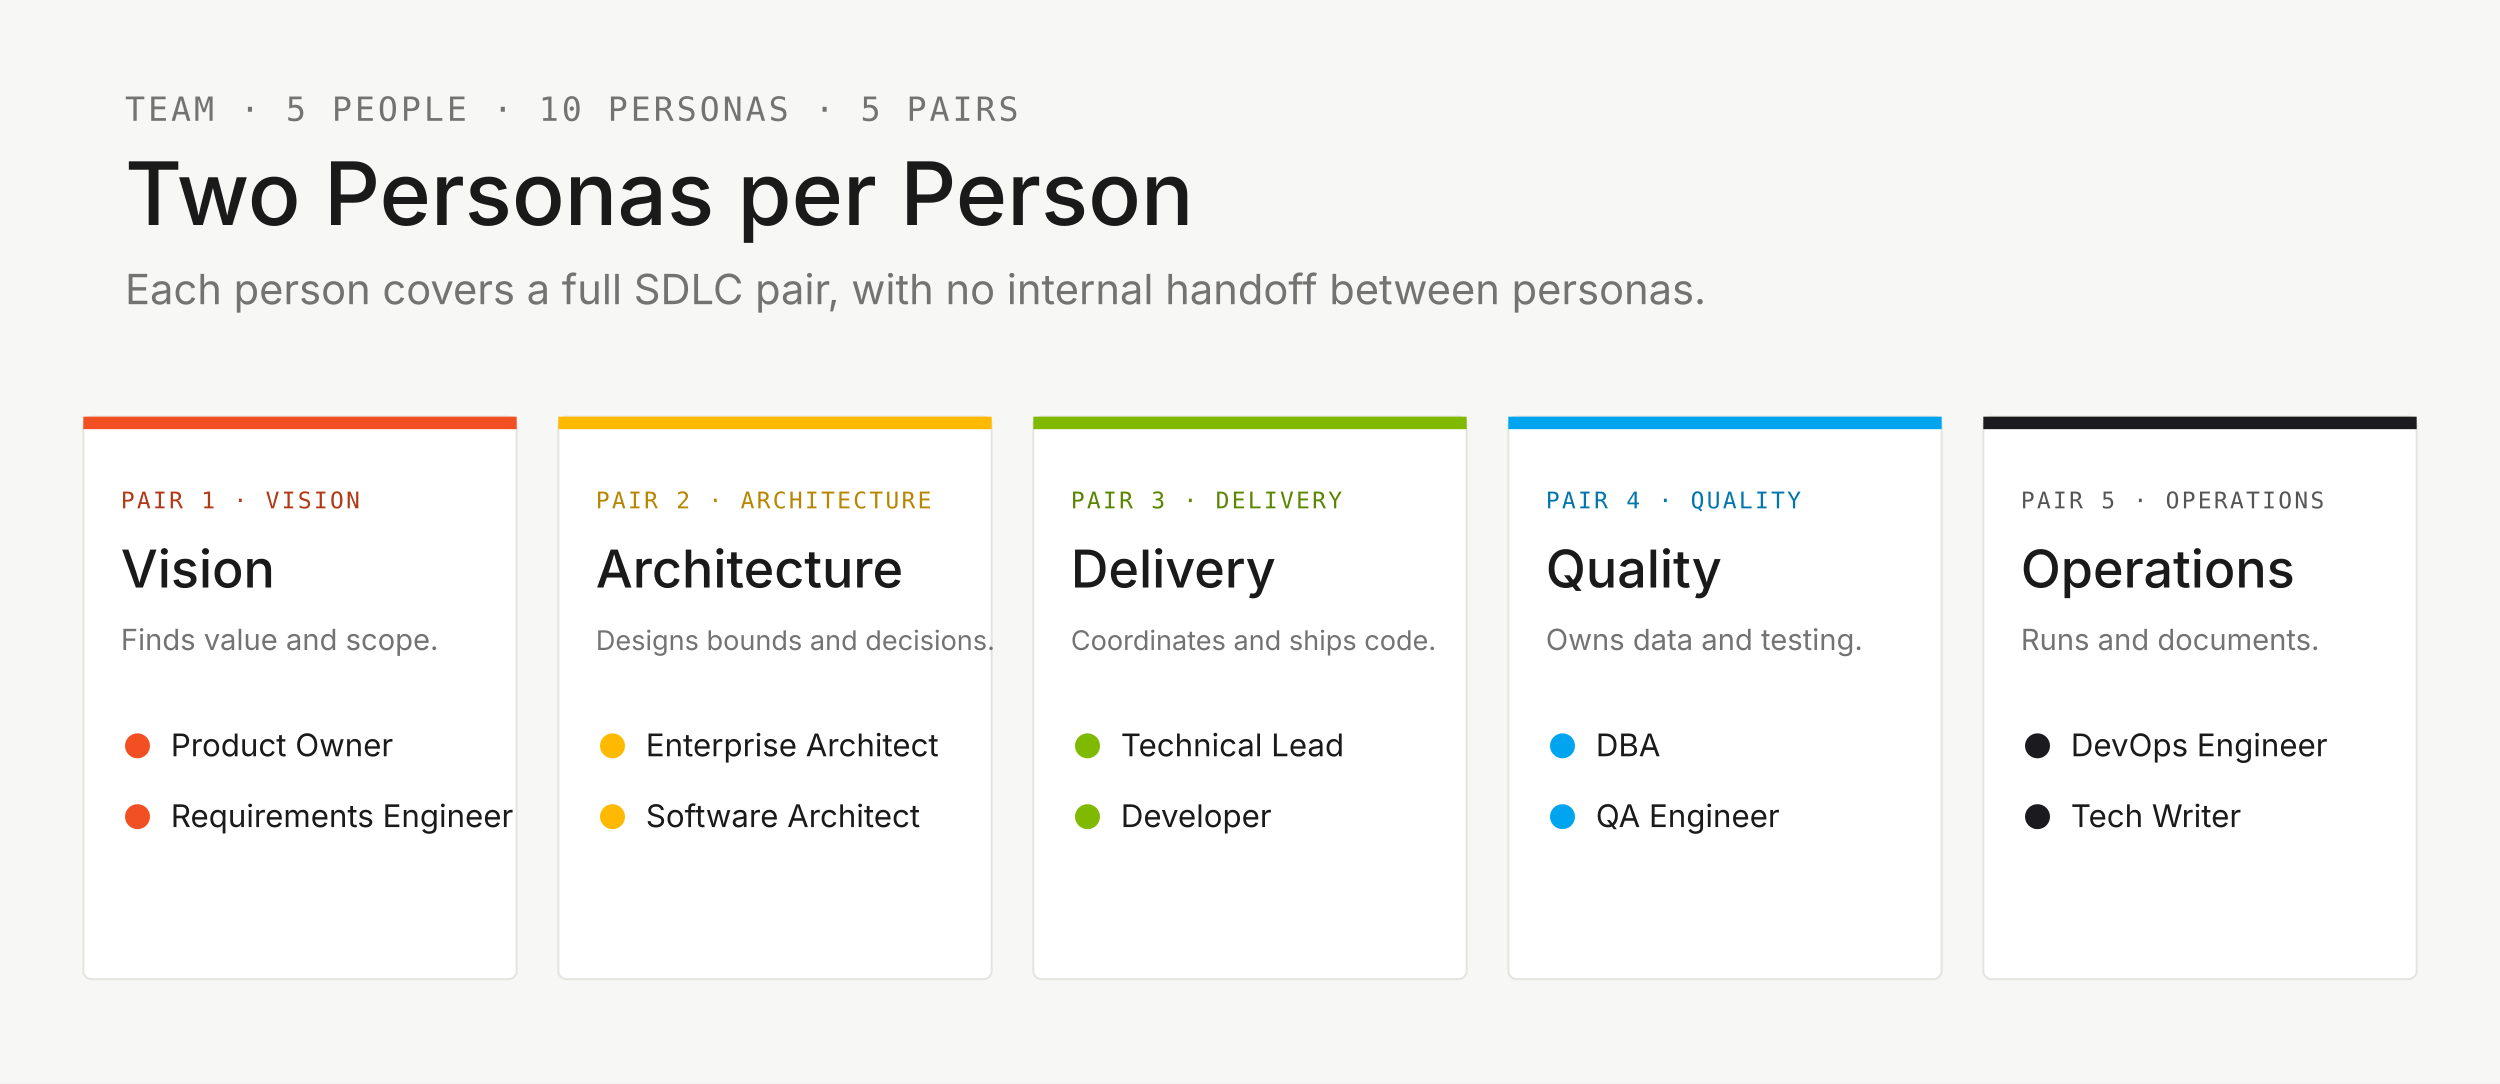
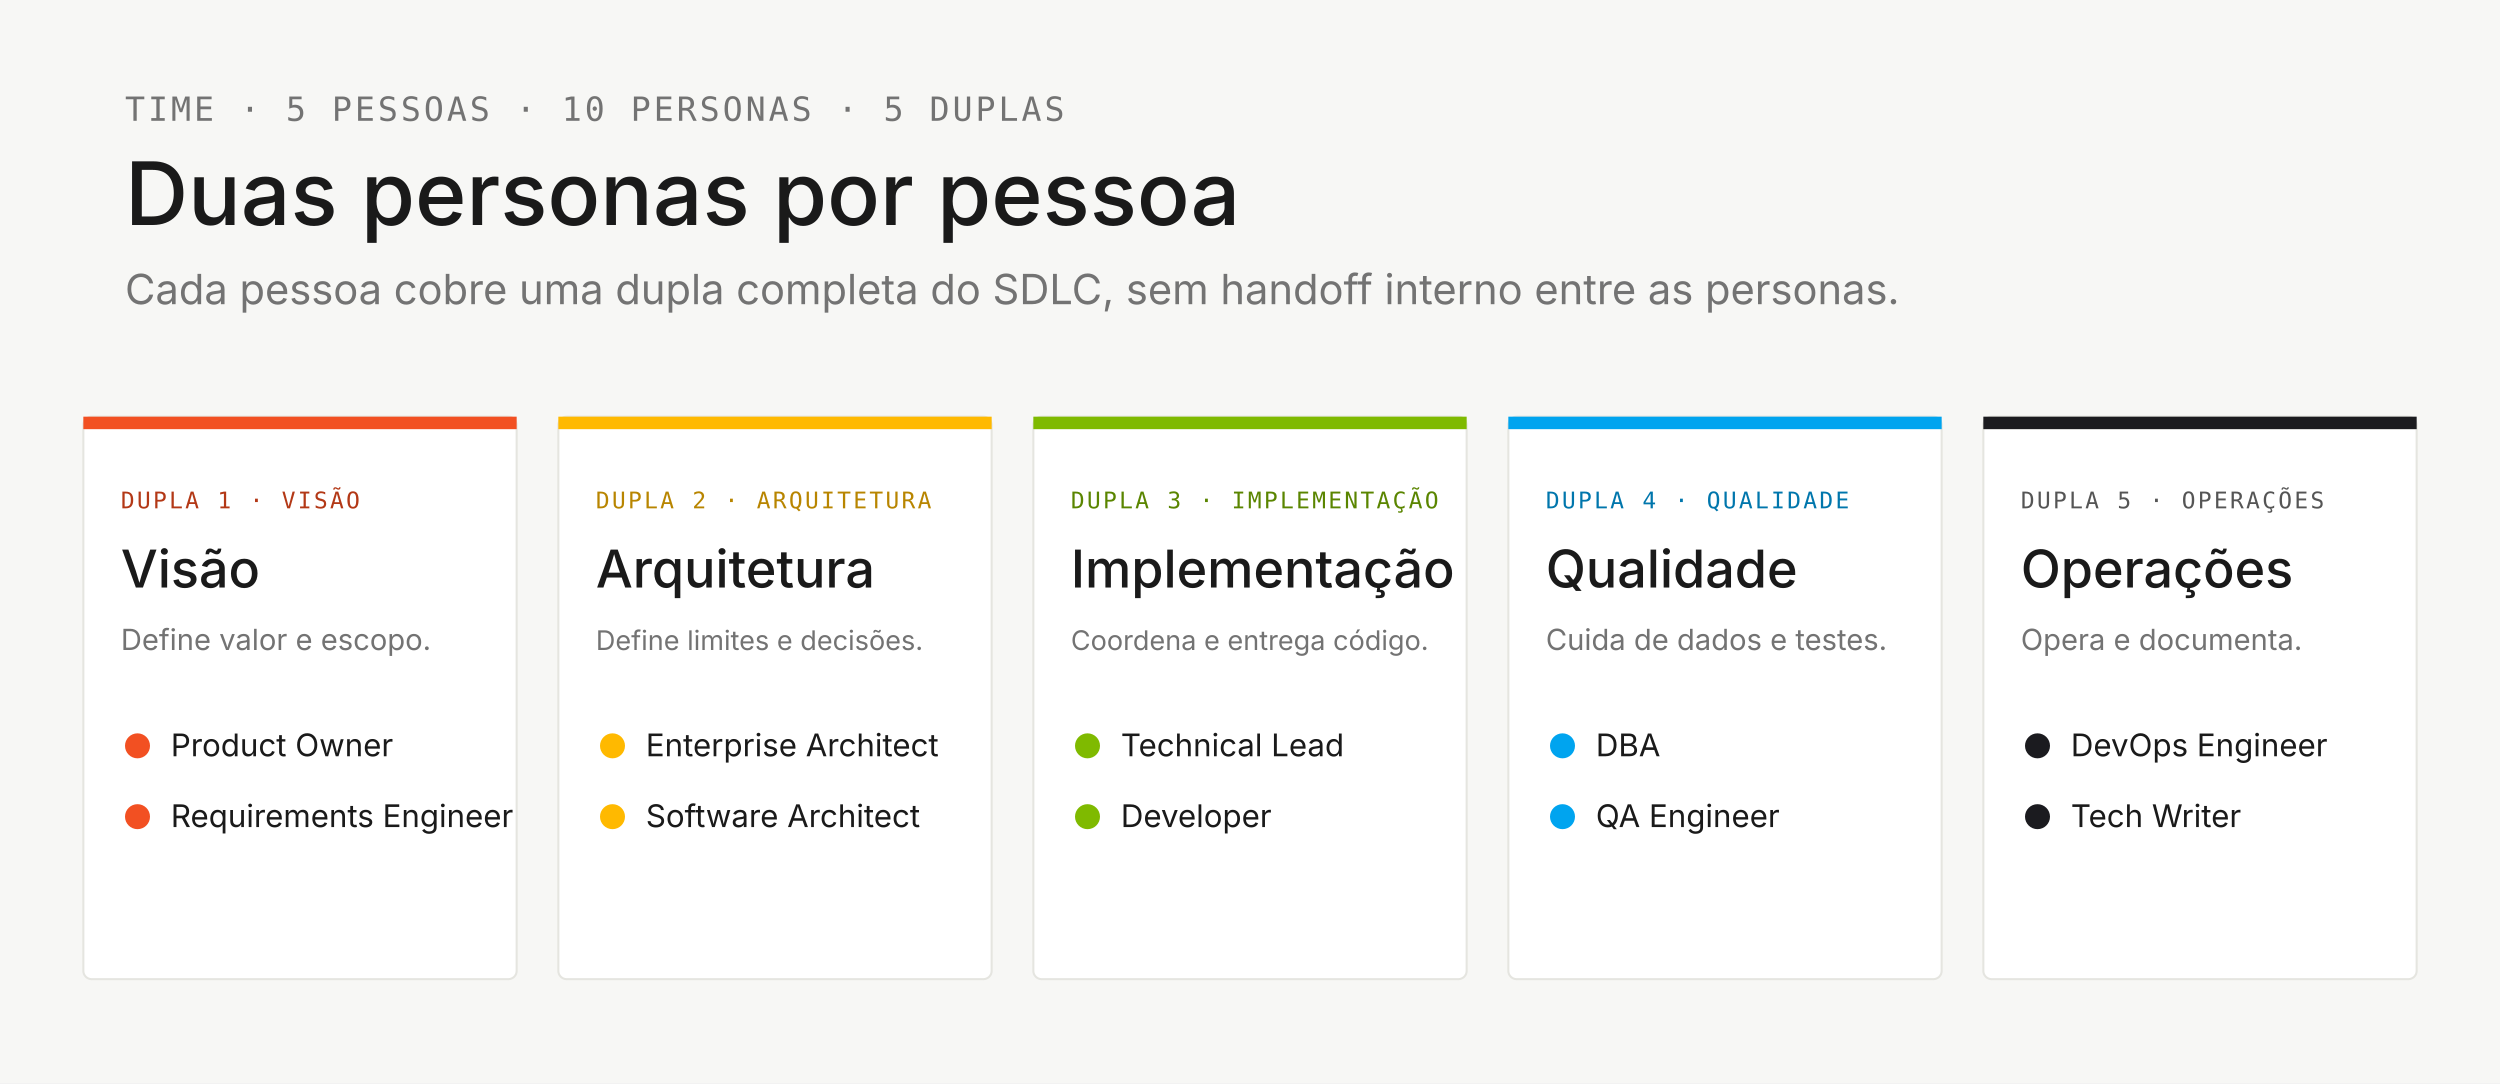
<svg xmlns="http://www.w3.org/2000/svg" viewBox="0 0 1200 520" font-family="Inter, system-ui, sans-serif">
  <rect width="1200" height="520" fill="#F7F7F5" />
-   <text x="60" y="58" fill="#737373" font-family="JetBrains Mono, monospace" font-size="16" font-weight="500" letter-spacing="1.4">TEAM · 5 PEOPLE · 10 PERSONAS · 5 PAIRS</text>
-   <text x="60" y="108" fill="#1A1A1A" font-size="42" font-weight="500">Two Personas per Person</text>
-   <text x="60" y="146" fill="#737373" font-size="20">Each person covers a full SDLC pair, with no internal handoff between personas.</text>
+   <text x="60" y="58" fill="#737373" font-family="JetBrains Mono, monospace" font-size="16" font-weight="500" letter-spacing="1.4">TIME · 5 PESSOAS · 10 PERSONAS · 5 DUPLAS</text>
+   <text x="60" y="108" fill="#1A1A1A" font-size="42" font-weight="500">Duas personas por pessoa</text>
+   <text x="60" y="146" fill="#737373" font-size="20">Cada pessoa cobre uma dupla completa do SDLC, sem handoff interno entre as personas.</text>
  <g transform="translate(40, 200)">
    <rect width="208" height="270" rx="4" fill="#FFFFFF" stroke="#E5E5E0" stroke-width="1" />
    <rect x="0" y="0" width="208" height="6" fill="#F25022" />
-     <text x="18" y="44" fill="#B33816" font-family="JetBrains Mono, monospace" font-size="11" font-weight="500" letter-spacing="1.1">PAIR 1 · VISION</text>
-     <text x="18" y="82" fill="#1A1A1A" font-size="25" font-weight="500">Vision</text>
-     <text x="18" y="112" fill="#737373" font-size="14">Finds value and scope.</text>
+     <text x="18" y="44" fill="#B33816" font-family="JetBrains Mono, monospace" font-size="11" font-weight="500" letter-spacing="1.1">DUPLA 1 · VISÃO</text>
+     <text x="18" y="82" fill="#1A1A1A" font-size="25" font-weight="500">Visão</text>
+     <text x="18" y="112" fill="#737373" font-size="14">Define valor e escopo.</text>
    <g transform="translate(18, 150)">
      <circle cx="8" cy="8" r="6" fill="#F25022" />
      <text x="24" y="13" fill="#1A1A1A" font-size="15">Product Owner</text>
    </g>
    <g transform="translate(18, 184)">
      <circle cx="8" cy="8" r="6" fill="#F25022" />
      <text x="24" y="13" fill="#1A1A1A" font-size="15">Requirements Engineer</text>
    </g>
  </g>
  <g transform="translate(268, 200)">
    <rect width="208" height="270" rx="4" fill="#FFFFFF" stroke="#E5E5E0" stroke-width="1" />
    <rect x="0" y="0" width="208" height="6" fill="#FFB900" />
-     <text x="18" y="44" fill="#B88500" font-family="JetBrains Mono, monospace" font-size="11" font-weight="500" letter-spacing="1.1">PAIR 2 · ARCHITECTURE</text>
-     <text x="18" y="82" fill="#1A1A1A" font-size="25" font-weight="500">Architecture</text>
-     <text x="18" y="112" fill="#737373" font-size="13">Designs bounds and decisions.</text>
+     <text x="18" y="44" fill="#B88500" font-family="JetBrains Mono, monospace" font-size="11" font-weight="500" letter-spacing="1.1">DUPLA 2 · ARQUITETURA</text>
+     <text x="18" y="82" fill="#1A1A1A" font-size="25" font-weight="500">Arquitetura</text>
+     <text x="18" y="112" fill="#737373" font-size="13">Define limites e decisões.</text>
    <g transform="translate(18, 150)">
      <circle cx="8" cy="8" r="6" fill="#FFB900" />
      <text x="24" y="13" fill="#1A1A1A" font-size="15">Enterprise Architect</text>
    </g>
    <g transform="translate(18, 184)">
      <circle cx="8" cy="8" r="6" fill="#FFB900" />
      <text x="24" y="13" fill="#1A1A1A" font-size="15">Software Architect</text>
    </g>
  </g>
  <g transform="translate(496, 200)">
    <rect width="208" height="270" rx="4" fill="#FFFFFF" stroke="#E5E5E0" stroke-width="1" />
    <rect x="0" y="0" width="208" height="6" fill="#7FBA00" />
-     <text x="18" y="44" fill="#5A8500" font-family="JetBrains Mono, monospace" font-size="11" font-weight="500" letter-spacing="1.1">PAIR 3 · DELIVERY</text>
-     <text x="18" y="82" fill="#1A1A1A" font-size="25" font-weight="500">Delivery</text>
-     <text x="18" y="112" fill="#737373" font-size="13">Coordinates and ships code.</text>
+     <text x="18" y="44" fill="#5A8500" font-family="JetBrains Mono, monospace" font-size="11" font-weight="500" letter-spacing="1.1">DUPLA 3 · IMPLEMENTAÇÃO</text>
+     <text x="18" y="82" fill="#1A1A1A" font-size="25" font-weight="500">Implementação</text>
+     <text x="18" y="112" fill="#737373" font-size="13">Coordena e entrega código.</text>
    <g transform="translate(18, 150)">
      <circle cx="8" cy="8" r="6" fill="#7FBA00" />
      <text x="24" y="13" fill="#1A1A1A" font-size="15">Technical Lead</text>
    </g>
    <g transform="translate(18, 184)">
      <circle cx="8" cy="8" r="6" fill="#7FBA00" />
      <text x="24" y="13" fill="#1A1A1A" font-size="15">Developer</text>
    </g>
  </g>
  <g transform="translate(724, 200)">
    <rect width="208" height="270" rx="4" fill="#FFFFFF" stroke="#E5E5E0" stroke-width="1" />
    <rect x="0" y="0" width="208" height="6" fill="#00A4EF" />
-     <text x="18" y="44" fill="#0076AC" font-family="JetBrains Mono, monospace" font-size="11" font-weight="500" letter-spacing="1.1">PAIR 4 · QUALITY</text>
-     <text x="18" y="82" fill="#1A1A1A" font-size="25" font-weight="500">Quality</text>
-     <text x="18" y="112" fill="#737373" font-size="14">Owns data and testing.</text>
+     <text x="18" y="44" fill="#0076AC" font-family="JetBrains Mono, monospace" font-size="11" font-weight="500" letter-spacing="1.1">DUPLA 4 · QUALIDADE</text>
+     <text x="18" y="82" fill="#1A1A1A" font-size="25" font-weight="500">Qualidade</text>
+     <text x="18" y="112" fill="#737373" font-size="14">Cuida de dados e testes.</text>
    <g transform="translate(18, 150)">
      <circle cx="8" cy="8" r="6" fill="#00A4EF" />
      <text x="24" y="13" fill="#1A1A1A" font-size="15">DBA</text>
    </g>
    <g transform="translate(18, 184)">
      <circle cx="8" cy="8" r="6" fill="#00A4EF" />
      <text x="24" y="13" fill="#1A1A1A" font-size="15">QA Engineer</text>
    </g>
  </g>
  <g transform="translate(952, 200)">
    <rect width="208" height="270" rx="4" fill="#FFFFFF" stroke="#E5E5E0" stroke-width="1" />
    <rect x="0" y="0" width="208" height="6" fill="#1B1B1F" />
-     <text x="18" y="44" fill="#555555" font-family="JetBrains Mono, monospace" font-size="11" font-weight="500" letter-spacing="1.1">PAIR 5 · OPERATIONS</text>
-     <text x="18" y="82" fill="#1A1A1A" font-size="25" font-weight="500">Operations</text>
-     <text x="18" y="112" fill="#737373" font-size="14">Runs and documents.</text>
+     <text x="18" y="44" fill="#555555" font-family="JetBrains Mono, monospace" font-size="11" font-weight="500" letter-spacing="1.1">DUPLA 5 · OPERAÇÕES</text>
+     <text x="18" y="82" fill="#1A1A1A" font-size="25" font-weight="500">Operações</text>
+     <text x="18" y="112" fill="#737373" font-size="14">Opera e documenta.</text>
    <g transform="translate(18, 150)">
      <circle cx="8" cy="8" r="6" fill="#1B1B1F" />
      <text x="24" y="13" fill="#1A1A1A" font-size="15">DevOps Engineer</text>
    </g>
    <g transform="translate(18, 184)">
      <circle cx="8" cy="8" r="6" fill="#1B1B1F" />
      <text x="24" y="13" fill="#1A1A1A" font-size="15">Tech Writer</text>
    </g>
  </g>
</svg>
